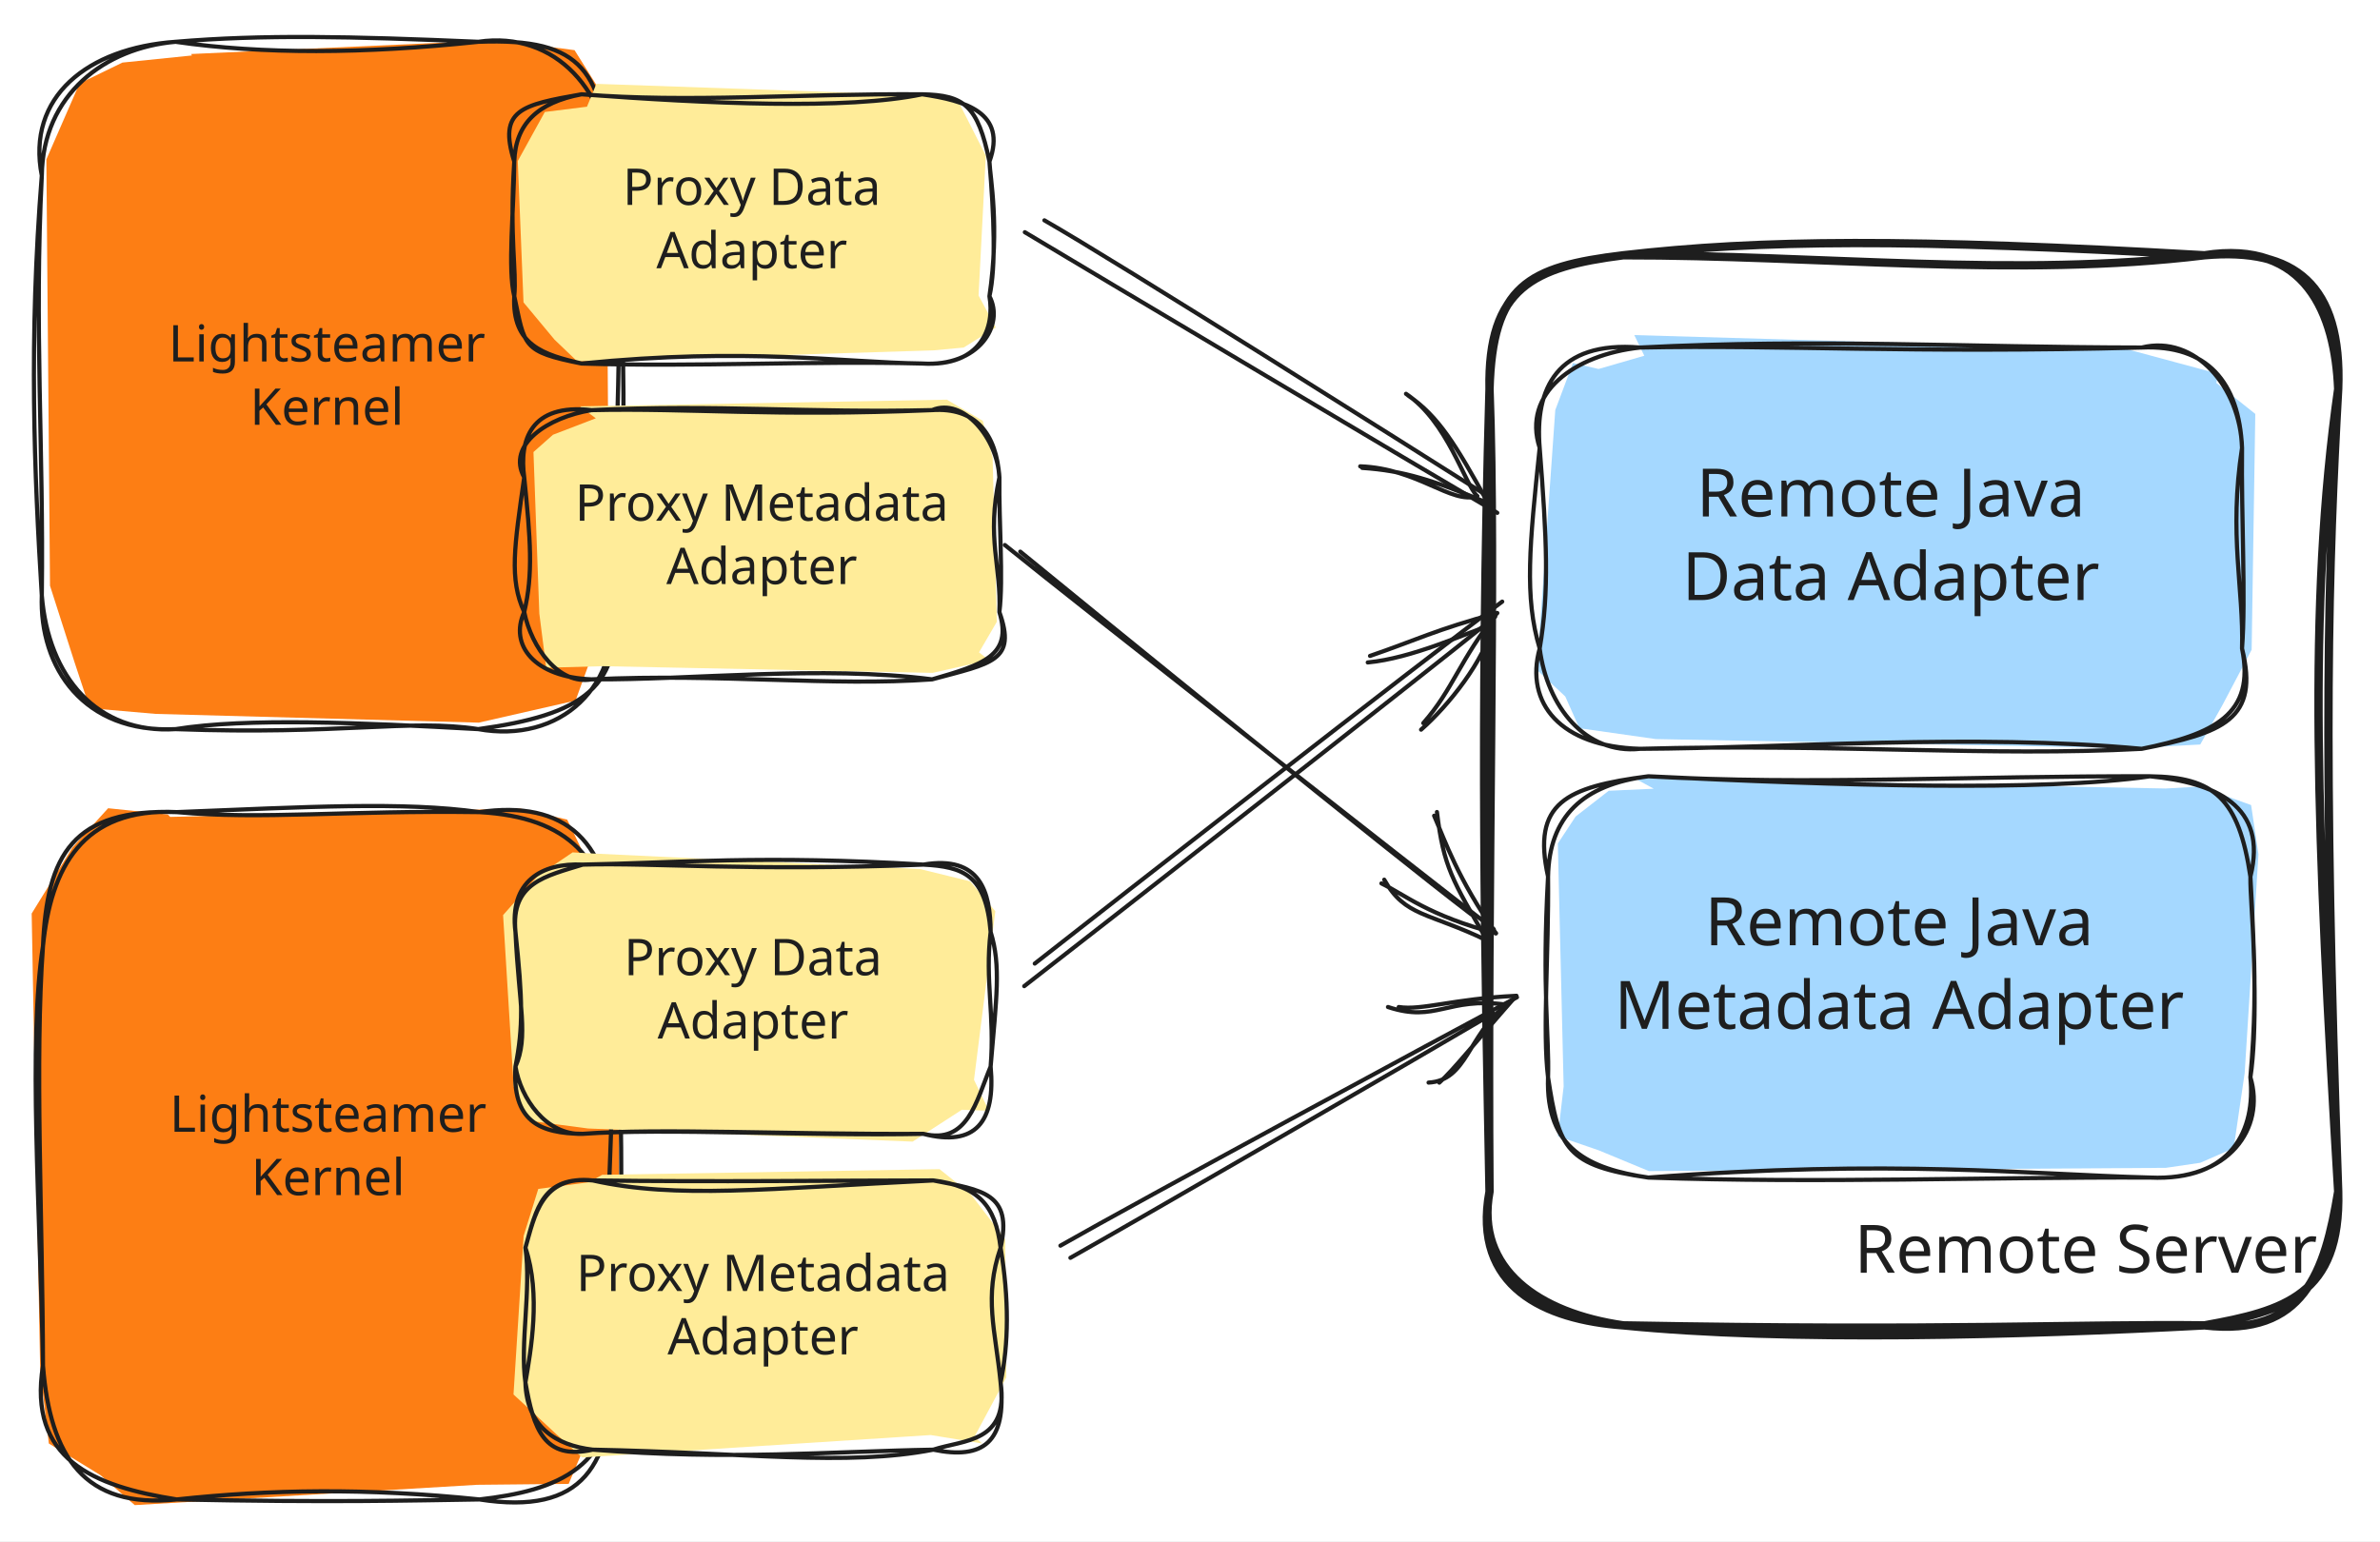
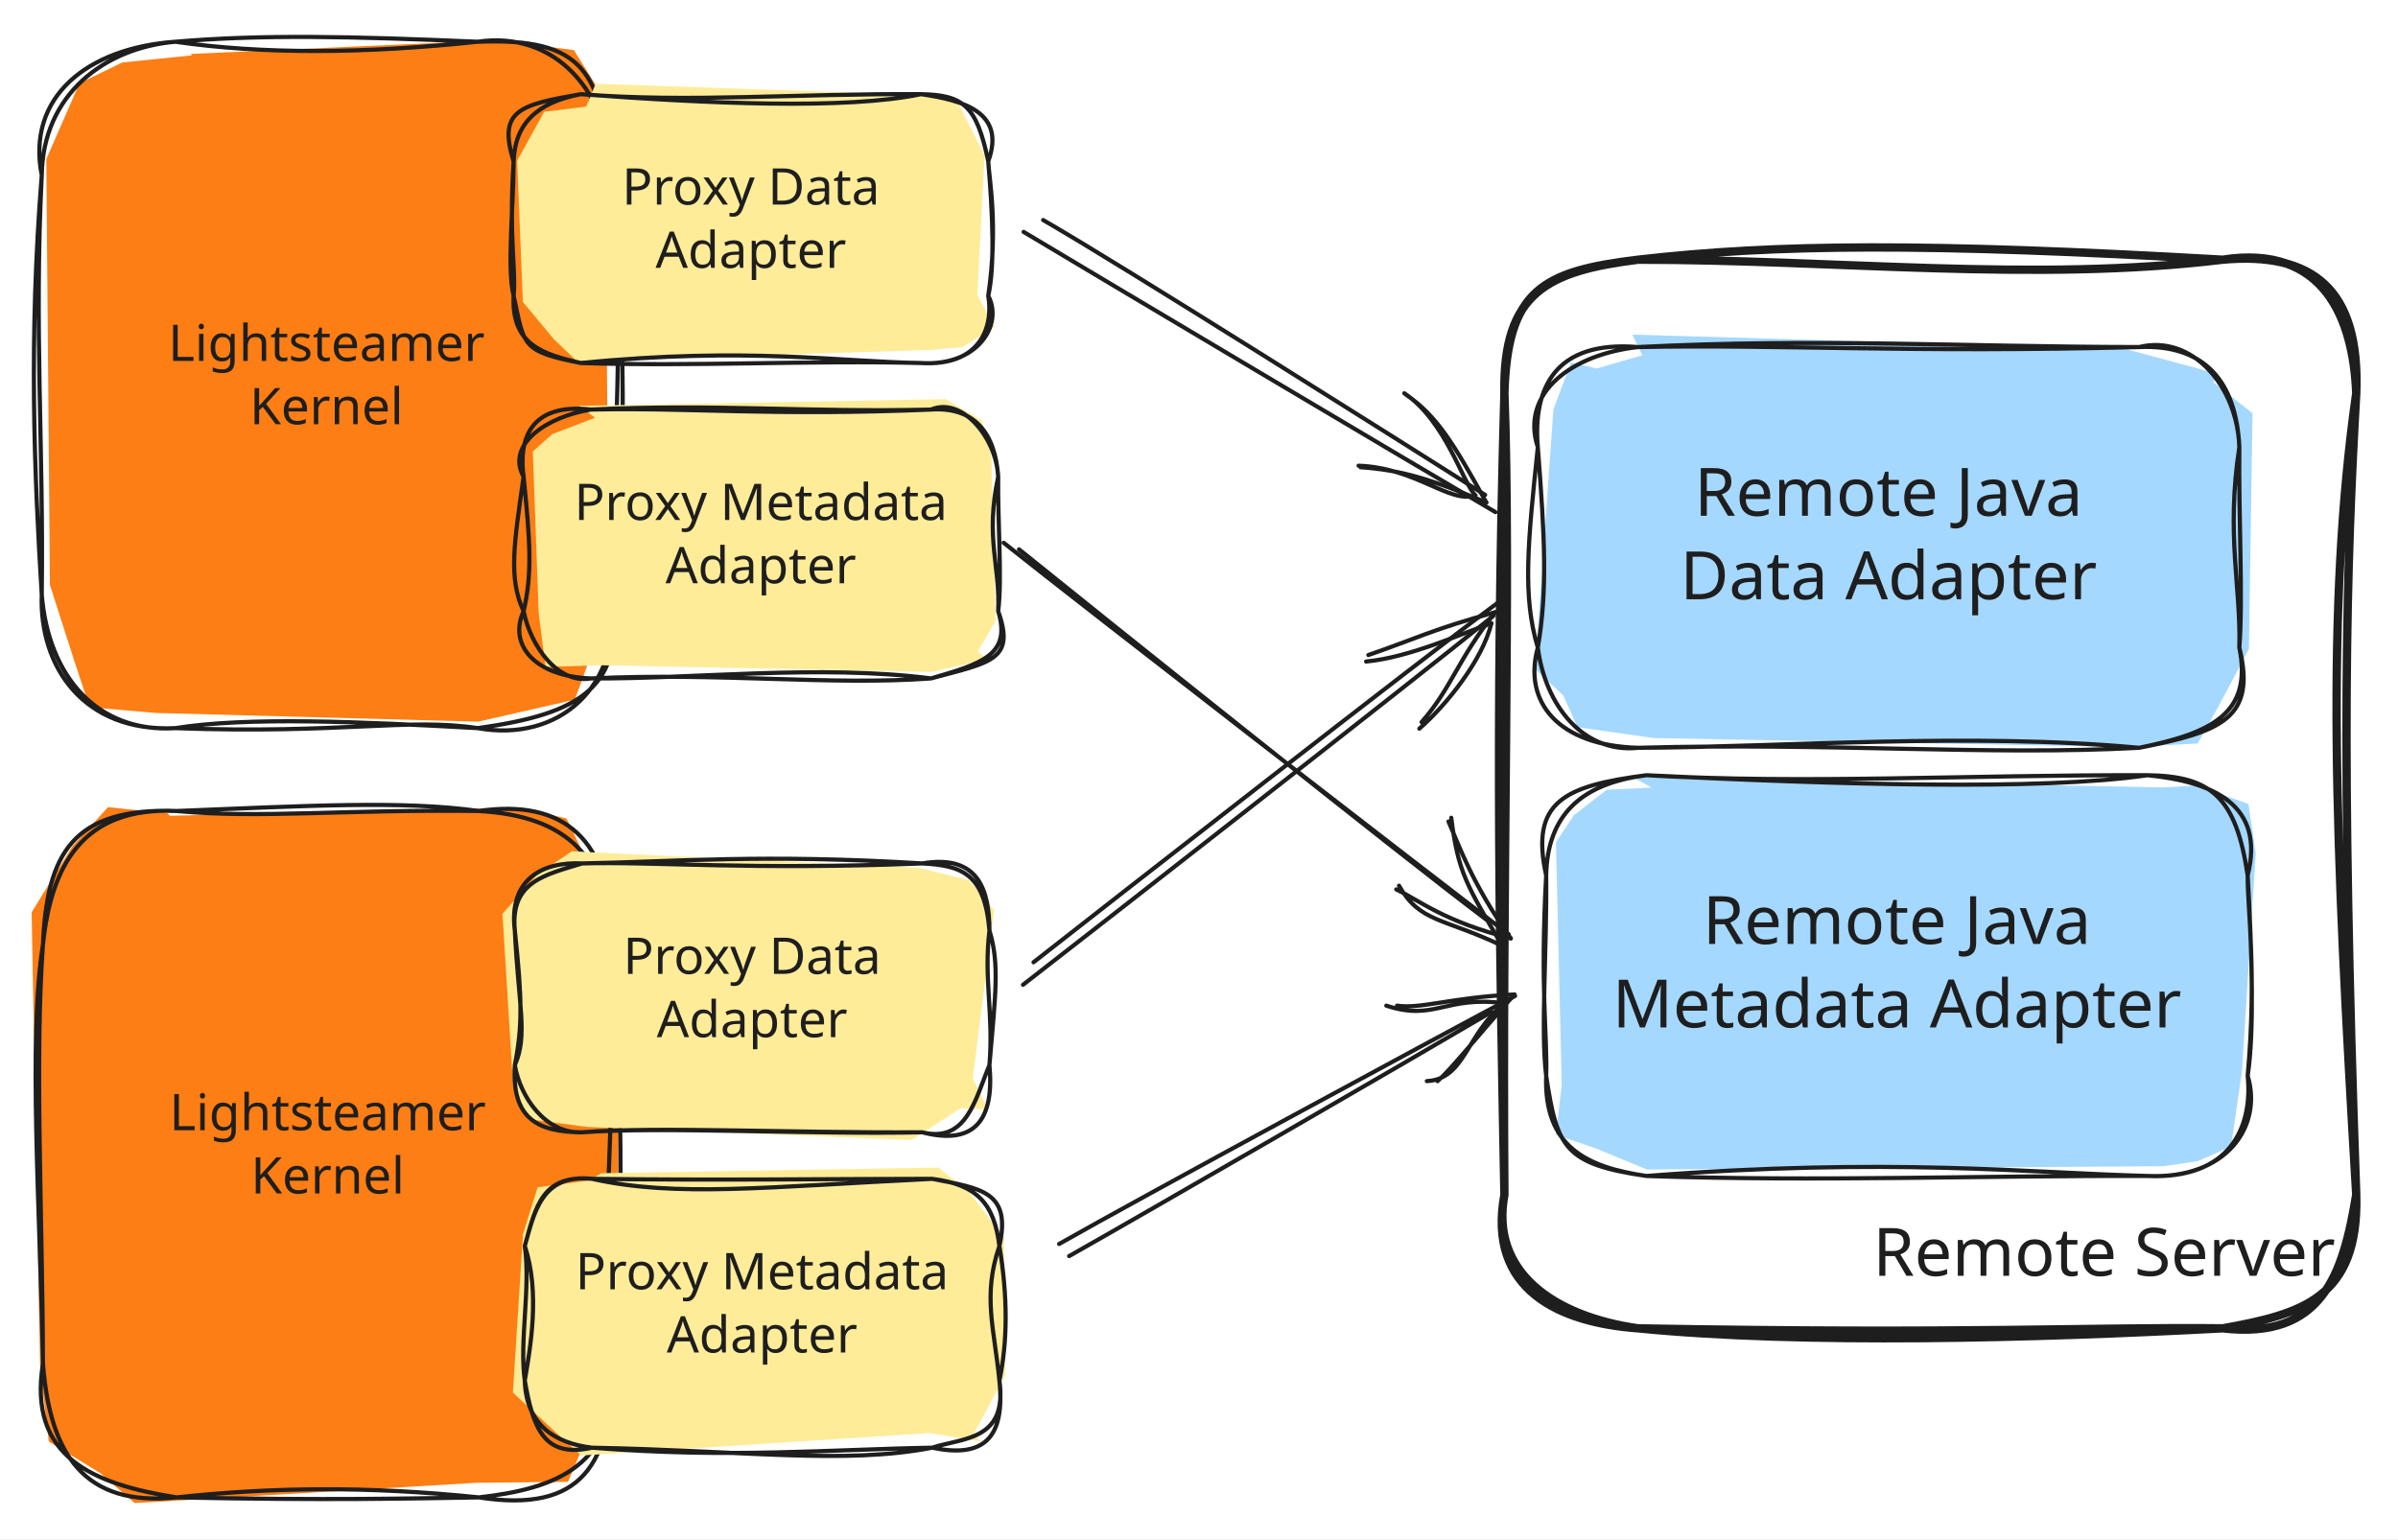
- <svg xmlns="http://www.w3.org/2000/svg" version="1.1" viewBox="0 0 569.286 368.714" width="569.286" height="368.714">
+ <svg xmlns="http://www.w3.org/2000/svg" version="1.1" viewBox="0 0 574.286 368.714" width="574.286" height="368.714">
  <defs>
    <style class="style-fonts">
      @font-face {
        font-family: "Virgil";
        src: url("https://excalidraw.com/Virgil.woff2");
      }
      @font-face {
        font-family: "Cascadia";
        src: url("https://excalidraw.com/Cascadia.woff2");
      }
    </style>
  </defs>
-   <rect x="0" y="0" width="569.286" height="368.714" fill="#ffffff" />
-   <g stroke-linecap="round" transform="translate(368.2861 83.14278) rotate(0 84 48)">
-     <path d="M22.63 -2.98 L140.65 0.44 L162.35 6.29 L161.85 8.47 L171.17 15.88 L170.3 72.29 L163.26 85.64 L158 94.97 L141.4 95.83 L27.78 93.67 L9.5 91.07 L6.12 83.48 L-0.66 77.12 L3.73 14.95 L7.96 3.7 L14.09 5.13 L25.02 1.96" stroke="none" stroke-width="0" fill="#a5d8ff" />
-     <path d="M24 0 M24 0 C67.12 -2.18, 101.35 -0.04, 144 0 M24 0 C58.09 -0.69, 87.81 1.43, 144 0 M144 0 C159.62 -0.71, 167.29 8.19, 168 24 M144 0 C156.8 -3.16, 167.57 9.52, 168 24 M168 24 C164.77 44.95, 168.43 57.73, 168 72 M168 24 C167.8 40.56, 168.92 60.06, 168 72 M168 72 C171.24 87.78, 161.27 92.51, 144 96 M168 72 C172.17 88.99, 163.65 92.14, 144 96 M144 96 C103.47 92.26, 58.78 95.85, 24 96 M144 96 C107.92 97.92, 70.29 94.72, 24 96 M24 96 C5.06 95.49, -3.64 85.15, 0 72 M24 96 C10.97 97.39, 1.77 85.91, 0 72 M0 72 C-3.71 59.63, -2.41 47.09, 0 24 M0 72 C2.33 58.37, 1.69 45.78, 0 24 M0 24 C-1.21 9.87, 4.1 -1.66, 24 0 M0 24 C-4.29 10.93, 8.28 1.7, 24 0" stroke="#1e1e1e" stroke-width="1" fill="none" />
-   </g>
-   <g transform="translate(395.4382 111.1428) rotate(0 56.84796 20)">
-     <text x="56.848" y="0" font-family="Virgil, Segoe UI Emoji" font-size="16px" fill="#1e1e1e" text-anchor="middle" style="white-space: pre;" direction="ltr" dominant-baseline="text-before-edge">Remote Java</text>
-     <text x="56.848" y="20" font-family="Virgil, Segoe UI Emoji" font-size="16px" fill="#1e1e1e" text-anchor="middle" style="white-space: pre;" direction="ltr" dominant-baseline="text-before-edge">Data Adapter</text>
-   </g>
-   <g stroke-linecap="round" transform="translate(370.2862 185.7141) rotate(0 84 48)">
-     <path d="M20.65 0.44 L147.72 2.92 L155.85 2.47 L168.17 6.88 L169.93 18.67 L166.63 71.01 L164 88.97 L156.02 92.46 L147.78 93.67 L24.12 94.45 L12.12 89.48 L2.34 86.12 L3.73 74.2 L2.34 16.08 L6.59 9.63 L14.52 3.46 L25.28 2.97" stroke="none" stroke-width="0" fill="#a5d8ff" />
-     <path d="M24 0 M24 0 C69.38 2.21, 118.22 3.74, 144 0 M24 0 C61.91 2.17, 100.87 -0.13, 144 0 M144 0 C159.29 0.19, 165.22 5.25, 168 24 M144 0 C159.57 1.52, 172.26 6.99, 168 24 M168 24 C167.92 31.9, 170.24 47.07, 168 72 M168 24 C169.06 42.97, 169.6 61.56, 168 72 M168 72 C169.27 84.51, 163.62 96.86, 144 96 M168 72 C171.65 84.14, 162.9 96.88, 144 96 M144 96 C115.08 95.25, 82.53 91.51, 24 96 M144 96 C104.91 95.85, 65.19 97.41, 24 96 M24 96 C4.36 93.15, 2.59 89.21, 0 72 M24 96 C9.77 93.91, -0.59 89.09, 0 72 M0 72 C-1.35 60.93, 0.19 42.45, 0 24 M0 72 C0.31 62.16, -1.48 51.18, 0 24 M0 24 C-3.9 6.34, 4.27 2.55, 24 0 M0 24 C0.28 9.7, 8.23 1.97, 24 0" stroke="#1e1e1e" stroke-width="1" fill="none" />
-   </g>
-   <g transform="translate(378.7662 213.7141) rotate(0 75.51995 20)">
-     <text x="75.52" y="0" font-family="Virgil, Segoe UI Emoji" font-size="16px" fill="#1e1e1e" text-anchor="middle" style="white-space: pre;" direction="ltr" dominant-baseline="text-before-edge">Remote Java</text>
-     <text x="75.52" y="20" font-family="Virgil, Segoe UI Emoji" font-size="16px" fill="#1e1e1e" text-anchor="middle" style="white-space: pre;" direction="ltr" dominant-baseline="text-before-edge">Metadata Adapter</text>
-   </g>
+   <rect x="0" y="0" width="574.286" height="368.714" fill="#ffffff" />
  <g stroke-linecap="round" transform="translate(10 10) rotate(0 68.1962 82.21431)">
    <path d="M35.72 2.92 L109.11 -0.4 L127.43 2 L134.2 12.79 L135.02 31.01 L135.77 134.77 L131.79 146.26 L127.67 157.6 L104.51 162.88 L27.24 160.79 L11.47 159.42 L7.85 148.5 L1.96 130.13 L1.09 28.13 L9.02 9.96 L19.28 4.97 L35.91 3.27" stroke="none" stroke-width="0" fill="#fd7e14" />
    <path d="M32 0 M32 0 C52.76 3, 76.9 2.91, 104.39 0 M32 0 C52.85 -1.76, 73.71 -1.31, 104.39 0 M104.39 0 C122.95 -2.75, 136.02 11.99, 136.39 32 M104.39 0 C129.99 -1.01, 133.96 7.2, 136.39 32 M136.39 32 C139.68 66.75, 140.41 102.75, 136.39 132.43 M136.39 32 C139.1 55.02, 138.12 76.51, 136.39 132.43 M136.39 132.43 C140.02 154.63, 128.9 161.07, 104.39 164.43 M136.39 132.43 C139.29 154.64, 123.75 167.93, 104.39 164.43 M104.39 164.43 C87.8 161.89, 71.66 165.88, 32 164.43 M104.39 164.43 C76.17 162.86, 49.07 161.69, 32 164.43 M32 164.43 C13.25 165.64, 1.54 151.94, 0 132.43 M32 164.43 C10.07 165.51, -0.65 149.76, 0 132.43 M0 132.43 C0.45 96.66, -1.84 68.73, 0 32 M0 132.43 C-1.8 103.25, -3.14 71.37, 0 32 M0 32 C-3.73 13.22, 10.91 1.48, 32 0 M0 32 C0.23 12.64, 15.07 1.43, 32 0" stroke="#1e1e1e" stroke-width="1" fill="none" />
  </g>
  <g transform="translate(39.95765 77.0596) rotate(0 38.23856 15.15471)">
    <text x="38.239" y="0" font-family="Virgil, Segoe UI Emoji" font-size="12.124px" fill="#1e1e1e" text-anchor="middle" style="white-space: pre;" direction="ltr" dominant-baseline="text-before-edge">Lightsteamer</text>
    <text x="38.239" y="15.155" font-family="Virgil, Segoe UI Emoji" font-size="12.124px" fill="#1e1e1e" text-anchor="middle" style="white-space: pre;" direction="ltr" dominant-baseline="text-before-edge">Kernel</text>
  </g>
  <g stroke-linecap="round" transform="translate(125.3924 98.11365) rotate(0 56.83017 32.20376)">
    <path d="M13.32 -0.9 L101.1 -2.5 L109.68 2.56 L112.04 11.34 L113.04 50.65 L108.79 57.95 L111.15 59.82 L97.68 62.86 L18.84 61.26 L5.26 61.63 L3.61 48.65 L2.21 10.03 L6.88 5.89 L17.12 1.96" stroke="none" stroke-width="0" fill="#ffec99" />
    <path d="M16.1 0 M16.1 0 C46.42 -1.42, 67.85 0.72, 97.56 0 M16.1 0 C39.84 -0.53, 59.22 1.6, 97.56 0 M97.56 0 C107.91 -0.71, 112.95 5.55, 113.66 16.1 M97.56 0 C105.1 -3.16, 113.23 6.89, 113.66 16.1 M113.66 16.1 C110.5 30.85, 114.16 37.42, 113.66 48.31 M113.66 16.1 C113.51 26.76, 114.64 40.34, 113.66 48.31 M113.66 48.31 C116.9 58.82, 109.56 60.92, 97.56 64.41 M113.66 48.31 C117.83 60.03, 111.94 60.54, 97.56 64.41 M97.56 64.41 C71.03 60.99, 40.33 64.59, 16.1 64.41 M97.56 64.41 C73.25 66.16, 47.39 62.95, 16.1 64.41 M16.1 64.41 C2.43 63.9, -3.64 56.19, 0 48.31 M16.1 64.41 C8.34 65.8, 1.77 56.95, 0 48.31 M0 48.31 C-3.63 40.47, -2.34 32.47, 0 16.1 M0 48.31 C2.16 39.16, 1.52 31.06, 0 16.1 M0 16.1 C-1.21 7.24, 1.47 -1.66, 16.1 0 M0 16.1 C-4.29 8.3, 5.64 1.7, 16.1 0" stroke="#1e1e1e" stroke-width="1" fill="none" />
  </g>
  <g transform="translate(132.5972 115.1627) rotate(0 49.62529 15.15471)">
    <text x="49.625" y="0" font-family="Virgil, Segoe UI Emoji" font-size="12.124px" fill="#1e1e1e" text-anchor="middle" style="white-space: pre;" direction="ltr" dominant-baseline="text-before-edge">Proxy Metadata</text>
    <text x="49.625" y="15.155" font-family="Virgil, Segoe UI Emoji" font-size="12.124px" fill="#1e1e1e" text-anchor="middle" style="white-space: pre;" direction="ltr" dominant-baseline="text-before-edge">Adapter</text>
  </g>
  <g stroke-linecap="round" transform="translate(123.0108 22.55668) rotate(0 56.83017 32.20376)">
    <path d="M19.64 -2.5 L99.86 0.29 L106 1.28 L112.79 14.67 L111.06 48.14 L115.18 55.79 L107.49 60.59 L100.3 61.26 L15.07 63.9 L9.64 58.71 L2.21 49.78 L0.84 15.96 L7.31 4.23 L17.39 2.97" stroke="none" stroke-width="0" fill="#ffec99" />
    <path d="M16.1 0 M16.1 0 C46.15 2.24, 79.65 3.77, 97.56 0 M16.1 0 C41.64 2.09, 68.22 -0.2, 97.56 0 M97.56 0 C107.58 0.19, 110.88 2.62, 113.66 16.1 M97.56 0 C107.87 1.52, 117.92 4.35, 113.66 16.1 M113.66 16.1 C113.82 20.1, 116.14 31.36, 113.66 48.31 M113.66 16.1 C114.73 28.88, 115.27 41.27, 113.66 48.31 M113.66 48.31 C114.93 55.55, 111.92 65.27, 97.56 64.41 M113.66 48.31 C117.31 55.18, 111.19 65.29, 97.56 64.41 M97.56 64.41 C78.54 64.18, 55.9 60.44, 16.1 64.41 M97.56 64.41 C70.89 63.72, 43.59 65.28, 16.1 64.41 M16.1 64.41 C1.72 61.56, 2.59 60.25, 0 48.31 M16.1 64.41 C7.14 62.31, -0.59 60.13, 0 48.31 M0 48.31 C-1.63 41.75, -0.08 27.79, 0 16.1 M0 48.31 C0.6 42.04, -1.19 34.64, 0 16.1 M0 16.1 C-3.9 3.7, 1.64 2.55, 16.1 0 M0 16.1 C0.28 7.07, 5.6 1.97, 16.1 0" stroke="#1e1e1e" stroke-width="1" fill="none" />
  </g>
  <g transform="translate(144.3597 39.60573) rotate(0 35.48126 15.15471)">
    <text x="35.481" y="0" font-family="Virgil, Segoe UI Emoji" font-size="12.124px" fill="#1e1e1e" text-anchor="middle" style="white-space: pre;" direction="ltr" dominant-baseline="text-before-edge">Proxy Data</text>
    <text x="35.481" y="15.155" font-family="Virgil, Segoe UI Emoji" font-size="12.124px" fill="#1e1e1e" text-anchor="middle" style="white-space: pre;" direction="ltr" dominant-baseline="text-before-edge">Adapter</text>
  </g>
  <g stroke-linecap="round" transform="translate(10.28568 194.2857) rotate(0 68.1962 82.21431)">
    <path d="M30.42 1.14 L114.17 -0.85 L125.39 1.8 L131.06 13.55 L137.75 33.73 L137.76 131.25 L130.41 149.6 L125.74 160.71 L103.79 160.93 L21.95 165.79 L13.78 158.65 L1.4 151.05 L-0.68 133.38 L-2.71 24.26 L7.05 8.44 L15.58 -0.93 L29.87 0.56" stroke="none" stroke-width="0" fill="#fd7e14" />
    <path d="M32 0 M32 0 C63.11 -1.23, 86.18 -2.56, 104.39 0 M32 0 C52.15 1.86, 72.6 -0.45, 104.39 0 M104.39 0 C125.67 1.19, 135.33 11.1, 136.39 32 M104.39 0 C124.59 -2.94, 136.48 6.47, 136.39 32 M136.39 32 C137.59 70.13, 132.65 111.3, 136.39 132.43 M136.39 32 C139.03 70.27, 138.89 106.23, 136.39 132.43 M136.39 132.43 C138.17 157.01, 122.71 162.36, 104.39 164.43 M136.39 132.43 C136.28 156.38, 129.27 168.3, 104.39 164.43 M104.39 164.43 C77.22 161.64, 54.45 162.03, 32 164.43 M104.39 164.43 C87.57 164.68, 69.02 165.18, 32 164.43 M32 164.43 C9.83 166.73, 1.68 154.11, 0 132.43 M32 164.43 C11.92 161.27, -3.63 154.73, 0 132.43 M0 132.43 C-0.68 94.79, -3.58 54.8, 0 32 M0 132.43 C-0.11 96.66, -2 59.29, 0 32 M0 32 C1.9 13.42, 9.33 -1.15, 32 0 M0 32 C0.92 10.19, 7.15 -0.88, 32 0" stroke="#1e1e1e" stroke-width="1" fill="none" />
  </g>
  <g transform="translate(40.24332 261.3453) rotate(0 38.23856 15.15471)">
    <text x="38.239" y="0" font-family="Virgil, Segoe UI Emoji" font-size="12.124px" fill="#1e1e1e" text-anchor="middle" style="white-space: pre;" direction="ltr" dominant-baseline="text-before-edge">Lightsteamer</text>
    <text x="38.239" y="15.155" font-family="Virgil, Segoe UI Emoji" font-size="12.124px" fill="#1e1e1e" text-anchor="middle" style="white-space: pre;" direction="ltr" dominant-baseline="text-before-edge">Kernel</text>
  </g>
  <g stroke-linecap="round" transform="translate(125.678 282.3994) rotate(0 56.83017 32.20376)">
    <path d="M18.38 -1.35 L99.06 -2.7 L106.54 3.31 L114.76 14.06 L115.03 47.12 L107.42 61.29 L109.22 62.92 L96.96 60.91 L13.56 66.27 L7.57 60.87 L-2.85 51.2 L-0.43 13.28 L3.08 2.02 L15.15 0.44" stroke="none" stroke-width="0" fill="#ffec99" />
    <path d="M16.1 0 M16.1 0 C36.18 4.5, 57.62 1.95, 97.56 0 M16.1 0 C45.18 0.39, 74.56 0.01, 97.56 0 M97.56 0 C109.44 2.32, 116.57 3.06, 113.66 16.1 M97.56 0 C108.23 1.37, 112.44 5.87, 113.66 16.1 M113.66 16.1 C109.6 27.98, 112.43 35.76, 113.66 48.31 M113.66 16.1 C115.71 28.33, 115.61 39.15, 113.66 48.31 M113.66 48.31 C115.15 62.6, 109.51 66.89, 97.56 64.41 M113.66 48.31 C115.7 62.77, 104.82 62.03, 97.56 64.41 M97.56 64.41 C76.7 68.49, 52.56 65.1, 16.1 64.41 M97.56 64.41 C72.71 64.84, 49.24 67.01, 16.1 64.41 M16.1 64.41 C7.25 63.35, 0.31 58.97, 0 48.31 M16.1 64.41 C4.41 67.05, 1.94 59.44, 0 48.31 M0 48.31 C1.29 40.69, 3.75 27.25, 0 16.1 M0 48.31 C-1.33 39.08, 1.44 26.06, 0 16.1 M0 16.1 C2.63 6.44, 4.22 -1.08, 16.1 0 M0 16.1 C2.18 8.54, 3.83 -1.33, 16.1 0" stroke="#1e1e1e" stroke-width="1" fill="none" />
  </g>
  <g transform="translate(132.8829 299.4484) rotate(0 49.62529 15.15471)">
    <text x="49.625" y="0" font-family="Virgil, Segoe UI Emoji" font-size="12.124px" fill="#1e1e1e" text-anchor="middle" style="white-space: pre;" direction="ltr" dominant-baseline="text-before-edge">Proxy Metadata</text>
    <text x="49.625" y="15.155" font-family="Virgil, Segoe UI Emoji" font-size="12.124px" fill="#1e1e1e" text-anchor="middle" style="white-space: pre;" direction="ltr" dominant-baseline="text-before-edge">Adapter</text>
  </g>
  <g stroke-linecap="round" transform="translate(123.2965 206.8424) rotate(0 56.83017 32.20376)">
    <path d="M17.6 -2.7 L96.73 1.05 L108.73 3.99 L114.78 11.15 L109.68 51.48 L113.25 58.9 L106.77 58.65 L95.01 66.27 L17.38 63.13 L3.19 61.27 L-0.43 53.03 L-2.96 12.08 L5.33 2.71 L13.68 -2.93" stroke="none" stroke-width="0" fill="#ffec99" />
    <path d="M16.1 0 M16.1 0 C38.7 -0.4, 59.12 -2.32, 97.56 0 M16.1 0 C33.78 -0.49, 55.77 1.64, 97.56 0 M97.56 0 C111.2 -2.3, 113.61 6.56, 113.66 16.1 M97.56 0 C107.07 0.5, 112.53 2.42, 113.66 16.1 M113.66 16.1 C112.26 27.75, 114.68 36, 113.66 48.31 M113.66 16.1 C116.18 24.21, 115.04 31.84, 113.66 48.31 M113.66 48.31 C114.88 61.52, 110.07 67.65, 97.56 64.41 M113.66 48.31 C110.19 56.66, 108.18 67.02, 97.56 64.41 M97.56 64.41 C70.3 64.99, 35.79 62.98, 16.1 64.41 M97.56 64.41 C64.7 64.6, 34.4 62.99, 16.1 64.41 M16.1 64.41 C5.68 64.34, -0.83 61.34, 0 48.31 M16.1 64.41 C7.3 64.81, 1.25 55.89, 0 48.31 M0 48.31 C3.18 41.2, 0.85 33.89, 0 16.1 M0 48.31 C1.85 38.85, 1.75 32.6, 0 16.1 M0 16.1 C-1.15 4.29, 7.26 2.76, 16.1 0 M0 16.1 C-1.53 4.04, 6.29 -0.48, 16.1 0" stroke="#1e1e1e" stroke-width="1" fill="none" />
  </g>
  <g transform="translate(144.6454 223.8914) rotate(0 35.48126 15.15471)">
    <text x="35.481" y="0" font-family="Virgil, Segoe UI Emoji" font-size="12.124px" fill="#1e1e1e" text-anchor="middle" style="white-space: pre;" direction="ltr" dominant-baseline="text-before-edge">Proxy Data</text>
    <text x="35.481" y="15.155" font-family="Virgil, Segoe UI Emoji" font-size="12.124px" fill="#1e1e1e" text-anchor="middle" style="white-space: pre;" direction="ltr" dominant-baseline="text-before-edge">Adapter</text>
  </g>
  <g stroke-linecap="round">
    <g transform="translate(246.0999 56.2437) rotate(0 55.5383 31.45164)">
      <path d="M-0.96 -0.69 C17.44 10.35, 93.43 55.54, 112.04 66.44 M3.72 -3.53 C21.56 6.68, 90.76 50.44, 109.56 62.32" stroke="#1e1e1e" stroke-width="1" fill="none" />
    </g>
    <g transform="translate(246.0999 56.2437) rotate(0 55.5383 31.45164)">
      <path d="M79.26 55.32 C93.08 55.82, 101.05 64.49, 107.24 62.44 M79.73 55.69 C89.67 56.36, 96.63 58.59, 109.85 64.13" stroke="#1e1e1e" stroke-width="1" fill="none" />
    </g>
    <g transform="translate(246.0999 56.2437) rotate(0 55.5383 31.45164)">
      <path d="M90.21 37.97 C100.14 44.6, 104.2 59.47, 107.24 62.44 M90.68 38.34 C98 43.36, 102.1 50.13, 109.85 64.13" stroke="#1e1e1e" stroke-width="1" fill="none" />
    </g>
  </g>
  <mask />
  <g stroke-linecap="round">
    <g transform="translate(245.8143 231.9268) rotate(0 56.34412 -42.00578)">
      <path d="M1.7 -1.41 C20.6 -16.24, 94.61 -74.01, 113.51 -88 M-0.82 3.99 C17.78 -10.45, 92.58 -68.83, 111.83 -84.4" stroke="#1e1e1e" stroke-width="1" fill="none" />
    </g>
    <g transform="translate(245.8143 231.9268) rotate(0 56.34412 -42.00578)">
      <path d="M94.1 -57.37 C100.65 -63.1, 109.23 -73.82, 111.35 -82.61 M94.63 -58.93 C101.8 -67.08, 103.33 -74.07, 112.29 -85.27" stroke="#1e1e1e" stroke-width="1" fill="none" />
    </g>
    <g transform="translate(245.8143 231.9268) rotate(0 56.34412 -42.00578)">
      <path d="M81.35 -73.45 C91.9 -74.44, 104.36 -80.26, 111.35 -82.61 M81.89 -75.01 C92.64 -78.69, 97.64 -81.31, 112.29 -85.27" stroke="#1e1e1e" stroke-width="1" fill="none" />
    </g>
  </g>
  <mask />
  <g stroke-linecap="round">
    <g transform="translate(254.1001 301.7214) rotate(0 54.14807 -31.97361)">
      <path d="M1.94 -0.81 C19.37 -10.64, 85.62 -48.99, 103.09 -59.3 M-0.45 -3.72 C18.06 -14.28, 90.96 -53.72, 108.75 -63.14" stroke="#1e1e1e" stroke-width="1" fill="none" />
    </g>
    <g transform="translate(254.1001 301.7214) rotate(0 54.14807 -31.97361)">
      <path d="M87.61 -42.73 C96.84 -43.23, 96.94 -53.98, 106.2 -61.38 M90.17 -42.72 C93.51 -45.66, 98.8 -52.41, 108.58 -63.49" stroke="#1e1e1e" stroke-width="1" fill="none" />
    </g>
    <g transform="translate(254.1001 301.7214) rotate(0 54.14807 -31.97361)">
      <path d="M77.9 -60.81 C89.49 -56.98, 91.98 -63.27, 106.2 -61.38 M80.47 -60.81 C86.09 -59.94, 93.48 -62.78, 108.58 -63.49" stroke="#1e1e1e" stroke-width="1" fill="none" />
    </g>
  </g>
  <mask />
  <g stroke-linecap="round">
-     <g transform="translate(244.4813 130.3297) rotate(0 54.3527 46.00752)">
-       <path d="M-0.44 1.64 C17.63 16.49, 88.69 74.18, 107.41 88.39 M-4.12 0.06 C14.93 15.44, 93.55 77.11, 112.82 91.96" stroke="#1e1e1e" stroke-width="1" fill="none" />
+     <g transform="translate(244.4813 129.963) rotate(0 56.3527 46.96003)">
+       <path d="M-0.44 1.64 C18.29 16.8, 92.02 75.77, 111.41 90.3 M-4.12 0.06 C15.6 15.76, 96.89 78.7, 116.82 93.86" stroke="#1e1e1e" stroke-width="1" fill="none" />
    </g>
-     <g transform="translate(244.4813 130.3297) rotate(0 54.3527 46.00752)">
-       <path d="M86.62 80.12 C91.65 89.05, 97.08 87.84, 111.27 94.7 M85.95 81.01 C91.53 83.7, 97.16 88.7, 113.33 92.94" stroke="#1e1e1e" stroke-width="1" fill="none" />
+     <g transform="translate(244.4813 129.963) rotate(0 56.3527 46.96003)">
+       <path d="M90.56 82.21 C95.61 91.09, 101.05 89.83, 115.27 96.6 M89.9 83.1 C95.49 85.74, 101.13 90.71, 117.33 94.84" stroke="#1e1e1e" stroke-width="1" fill="none" />
    </g>
-     <g transform="translate(244.4813 130.3297) rotate(0 54.3527 46.00752)">
-       <path d="M99.23 63.93 C100.83 77.13, 102.91 80.22, 111.27 94.7 M98.56 64.82 C101.26 71.06, 104.11 79.65, 113.33 92.94" stroke="#1e1e1e" stroke-width="1" fill="none" />
+     <g transform="translate(244.4813 129.963) rotate(0 56.3527 46.96003)">
+       <path d="M103.07 65.94 C104.71 79.1, 106.83 82.17, 115.27 96.6 M102.41 66.83 C105.14 73.04, 108.02 81.61, 117.33 94.84" stroke="#1e1e1e" stroke-width="1" fill="none" />
    </g>
  </g>
  <mask />
-   <g stroke-linecap="round" transform="translate(356.2858 61.07135) rotate(0 101.5 128)">
-     <path d="M32 0 M32 0 C78.45 -0.07, 126.36 5.45, 171 0 M32 0 C64.73 -3.75, 100.38 -4.05, 171 0 M171 0 C192.51 -1.93, 203.98 6.91, 203 32 M171 0 C195.26 -3.8, 202.29 14.05, 203 32 M203 32 C195.61 83.91, 197.95 139.43, 203 224 M203 32 C200.67 73.45, 199.2 116.42, 203 224 M203 224 C199.84 243.12, 194.91 258.75, 171 256 M203 224 C203.66 248.78, 190.05 252.58, 171 256 M171 256 C126.79 258.34, 71.15 259.9, 32 256 M171 256 C141.98 255.63, 109.23 257.41, 32 256 M32 256 C11.8 253.13, -3.47 242.49, 0 224 M32 256 C13.24 254.64, -4.21 246.84, 0 224 M0 224 C-1 170, -2.32 113.36, 0 32 M0 224 C-0.58 148.29, 1.6 75.22, 0 32 M0 32 C0.71 7.27, 9.01 2.77, 32 0 M0 32 C-0.43 7.76, 10.47 2.72, 32 0" stroke="#1e1e1e" stroke-width="2" fill="none" />
+   <g stroke-linecap="round" transform="translate(368.2861 83.14278) rotate(0 84 48)">
+     <path d="M22.63 -2.98 L140.65 0.44 L162.35 6.29 L161.85 8.47 L171.17 15.88 L170.3 72.29 L163.26 85.64 L158 94.97 L141.4 95.83 L27.78 93.67 L9.5 91.07 L6.12 83.48 L-0.66 77.12 L3.73 14.95 L7.96 3.7 L14.09 5.13 L25.02 1.96" stroke="none" stroke-width="0" fill="#a5d8ff" />
+     <path d="M24 0 M24 0 C67.12 -2.18, 101.35 -0.04, 144 0 M24 0 C58.09 -0.69, 87.81 1.43, 144 0 M144 0 C159.62 -0.71, 167.29 8.19, 168 24 M144 0 C156.8 -3.16, 167.57 9.52, 168 24 M168 24 C164.77 44.95, 168.43 57.73, 168 72 M168 24 C167.8 40.56, 168.92 60.06, 168 72 M168 72 C171.24 87.78, 161.27 92.51, 144 96 M168 72 C172.17 88.99, 163.65 92.14, 144 96 M144 96 C103.47 92.26, 58.78 95.85, 24 96 M144 96 C107.92 97.92, 70.29 94.72, 24 96 M24 96 C5.06 95.49, -3.64 85.15, 0 72 M24 96 C10.97 97.39, 1.77 85.91, 0 72 M0 72 C-3.71 59.63, -2.41 47.09, 0 24 M0 72 C2.33 58.37, 1.69 45.78, 0 24 M0 24 C-1.21 9.87, 4.1 -1.66, 24 0 M0 24 C-4.29 10.93, 8.28 1.7, 24 0" stroke="#1e1e1e" stroke-width="1" fill="none" />
  </g>
-   <g transform="translate(440.5419 292.0714) rotate(0 56.87197 10)">
-     <text x="113.744" y="0" font-family="Virgil, Segoe UI Emoji" font-size="16px" fill="#1e1e1e" text-anchor="end" style="white-space: pre;" direction="ltr" dominant-baseline="text-before-edge">Remote Server</text>
+   <g transform="translate(395.4382 111.1428) rotate(0 56.84796 20)">
+     <text x="56.848" y="0" font-family="Virgil, Segoe UI Emoji" font-size="16px" fill="#1e1e1e" text-anchor="middle" style="white-space: pre;" direction="ltr" dominant-baseline="text-before-edge">Remote Java</text>
+     <text x="56.848" y="20" font-family="Virgil, Segoe UI Emoji" font-size="16px" fill="#1e1e1e" text-anchor="middle" style="white-space: pre;" direction="ltr" dominant-baseline="text-before-edge">Data Adapter</text>
+   </g>
+   <g stroke-linecap="round" transform="translate(360.2858 62.21414) rotate(0 102 128)">
+     <path d="M32 0 M32 0 C78.79 -0.05, 127.02 5.46, 172 0 M32 0 C64.97 -3.77, 100.86 -4.07, 172 0 M172 0 C193.51 -1.93, 204.98 6.91, 204 32 M172 0 C196.26 -3.8, 203.29 14.05, 204 32 M204 32 C196.61 83.91, 198.95 139.43, 204 224 M204 32 C201.67 73.45, 200.2 116.42, 204 224 M204 224 C200.84 243.12, 195.91 258.75, 172 256 M204 224 C204.66 248.78, 191.05 252.58, 172 256 M172 256 C127.45 258.35, 71.46 259.91, 32 256 M172 256 C142.76 255.64, 109.78 257.42, 32 256 M32 256 C11.8 253.13, -3.47 242.49, 0 224 M32 256 C13.24 254.64, -4.21 246.84, 0 224 M0 224 C-1 170, -2.32 113.36, 0 32 M0 224 C-0.58 148.29, 1.6 75.22, 0 32 M0 32 C0.71 7.27, 9.01 2.77, 32 0 M0 32 C-0.43 7.76, 10.47 2.72, 32 0" stroke="#1e1e1e" stroke-width="2" fill="none" />
+   </g>
+   <g transform="translate(437.5419 293.2141) rotate(0 60.87197 10)">
+     <text x="121.744" y="0" font-family="Virgil, Segoe UI Emoji" font-size="16px" fill="#1e1e1e" text-anchor="end" style="white-space: pre;" direction="ltr" dominant-baseline="text-before-edge">Remote Server </text>
+   </g>
+   <g stroke-linecap="round" transform="translate(370.2862 185.7141) rotate(0 84 48)">
+     <path d="M20.65 0.44 L147.72 2.92 L155.85 2.47 L168.17 6.88 L169.93 18.67 L166.63 71.01 L164 88.97 L156.02 92.46 L147.78 93.67 L24.12 94.45 L12.12 89.48 L2.34 86.12 L3.73 74.2 L2.34 16.08 L6.59 9.63 L14.52 3.46 L25.28 2.97" stroke="none" stroke-width="0" fill="#a5d8ff" />
+     <path d="M24 0 M24 0 C69.38 2.21, 118.22 3.74, 144 0 M24 0 C61.91 2.17, 100.87 -0.13, 144 0 M144 0 C159.29 0.19, 165.22 5.25, 168 24 M144 0 C159.57 1.52, 172.26 6.99, 168 24 M168 24 C167.92 31.9, 170.24 47.07, 168 72 M168 24 C169.06 42.97, 169.6 61.56, 168 72 M168 72 C169.27 84.51, 163.62 96.86, 144 96 M168 72 C171.65 84.14, 162.9 96.88, 144 96 M144 96 C115.08 95.25, 82.53 91.51, 24 96 M144 96 C104.91 95.85, 65.19 97.41, 24 96 M24 96 C4.36 93.15, 2.59 89.21, 0 72 M24 96 C9.77 93.91, -0.59 89.09, 0 72 M0 72 C-1.35 60.93, 0.19 42.45, 0 24 M0 72 C0.31 62.16, -1.48 51.18, 0 24 M0 24 C-3.9 6.34, 4.27 2.55, 24 0 M0 24 C0.28 9.7, 8.23 1.97, 24 0" stroke="#1e1e1e" stroke-width="1" fill="none" />
+   </g>
+   <g transform="translate(378.7662 213.7141) rotate(0 75.51995 20)">
+     <text x="75.52" y="0" font-family="Virgil, Segoe UI Emoji" font-size="16px" fill="#1e1e1e" text-anchor="middle" style="white-space: pre;" direction="ltr" dominant-baseline="text-before-edge">Remote Java</text>
+     <text x="75.52" y="20" font-family="Virgil, Segoe UI Emoji" font-size="16px" fill="#1e1e1e" text-anchor="middle" style="white-space: pre;" direction="ltr" dominant-baseline="text-before-edge">Metadata Adapter</text>
  </g>
</svg>
